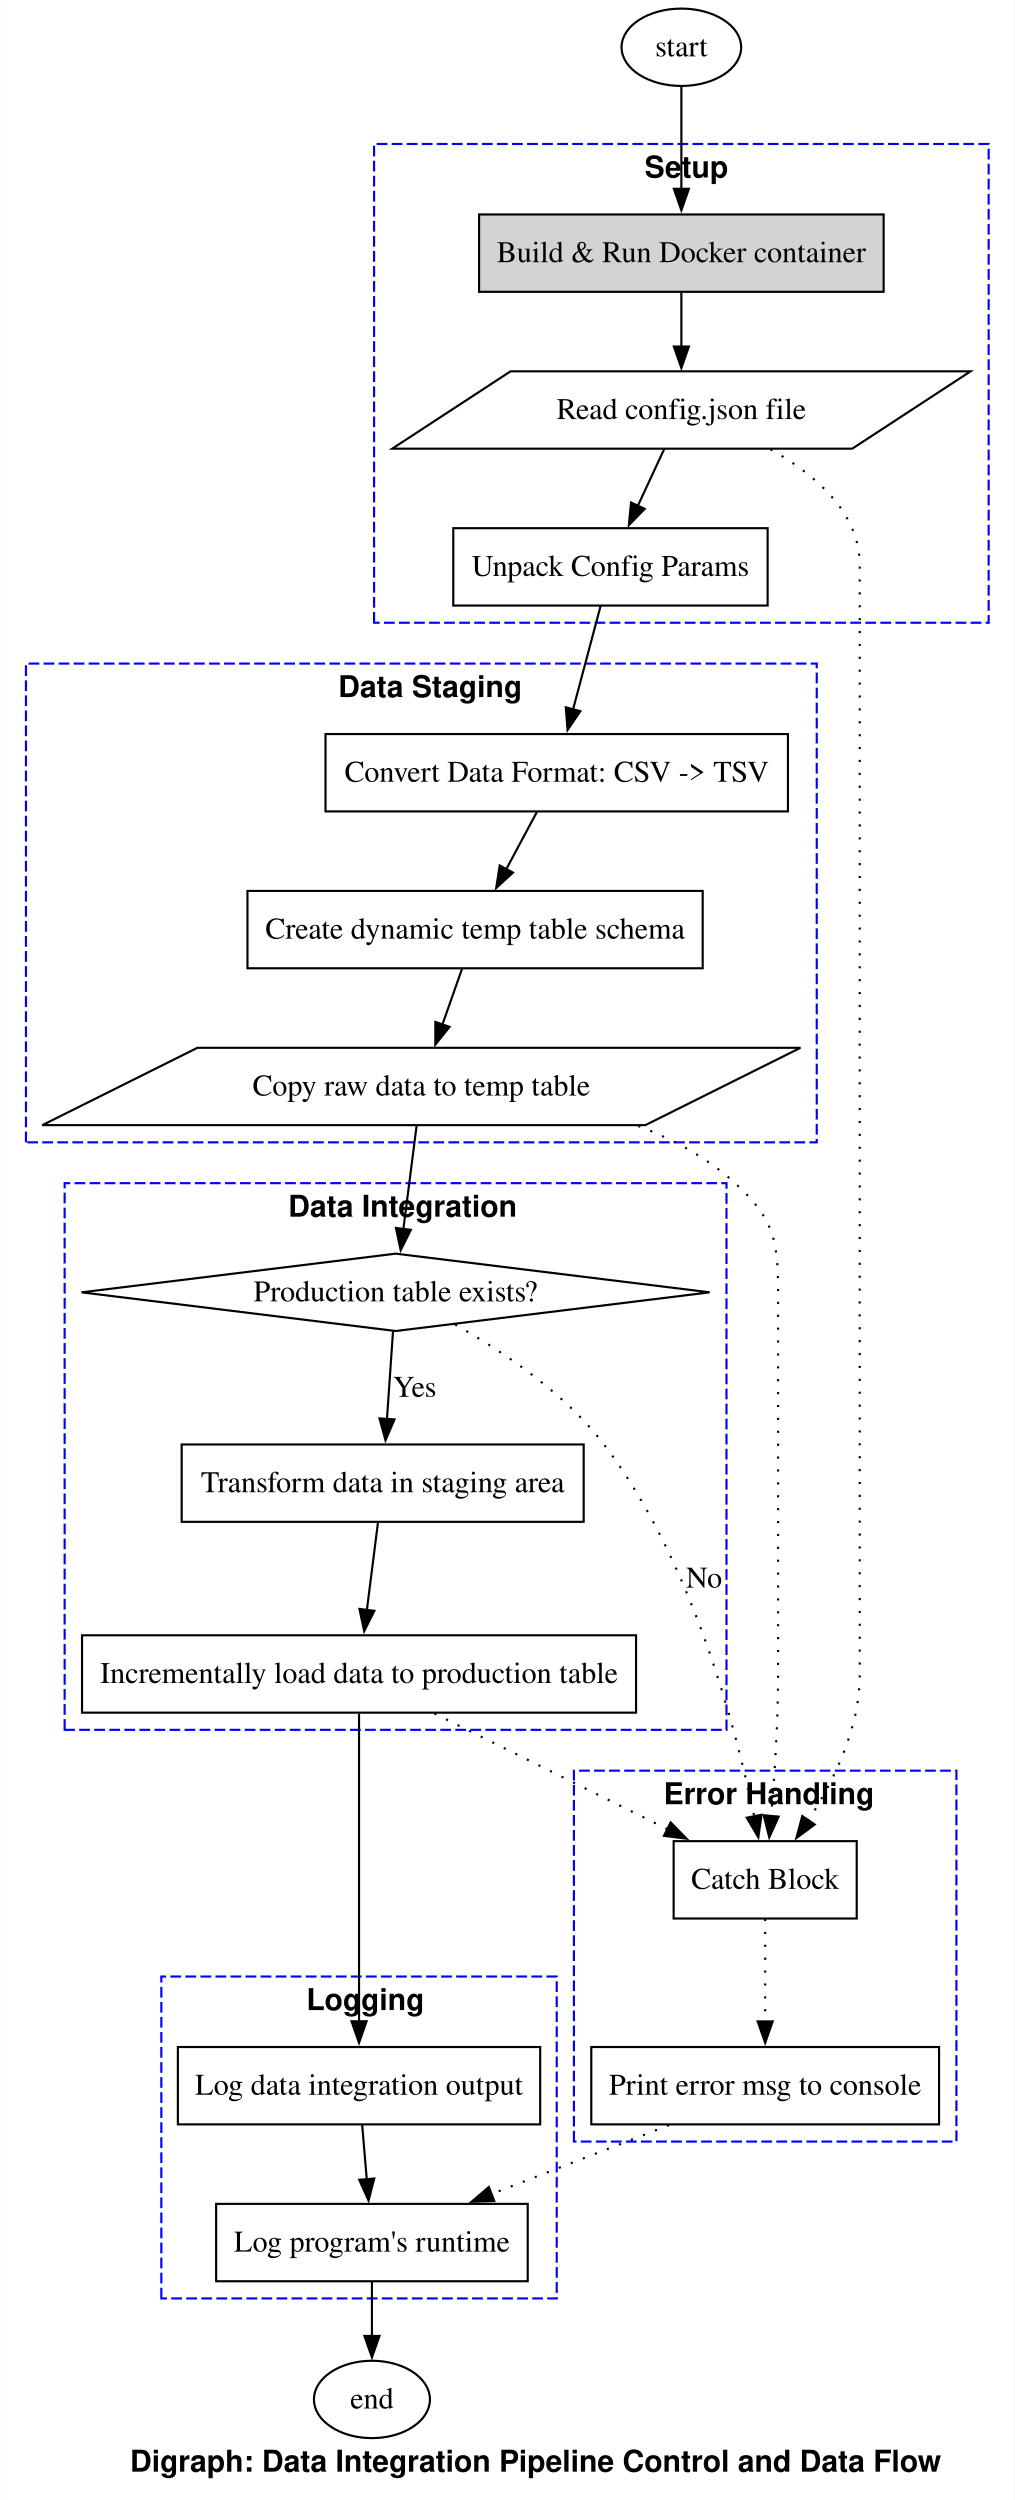
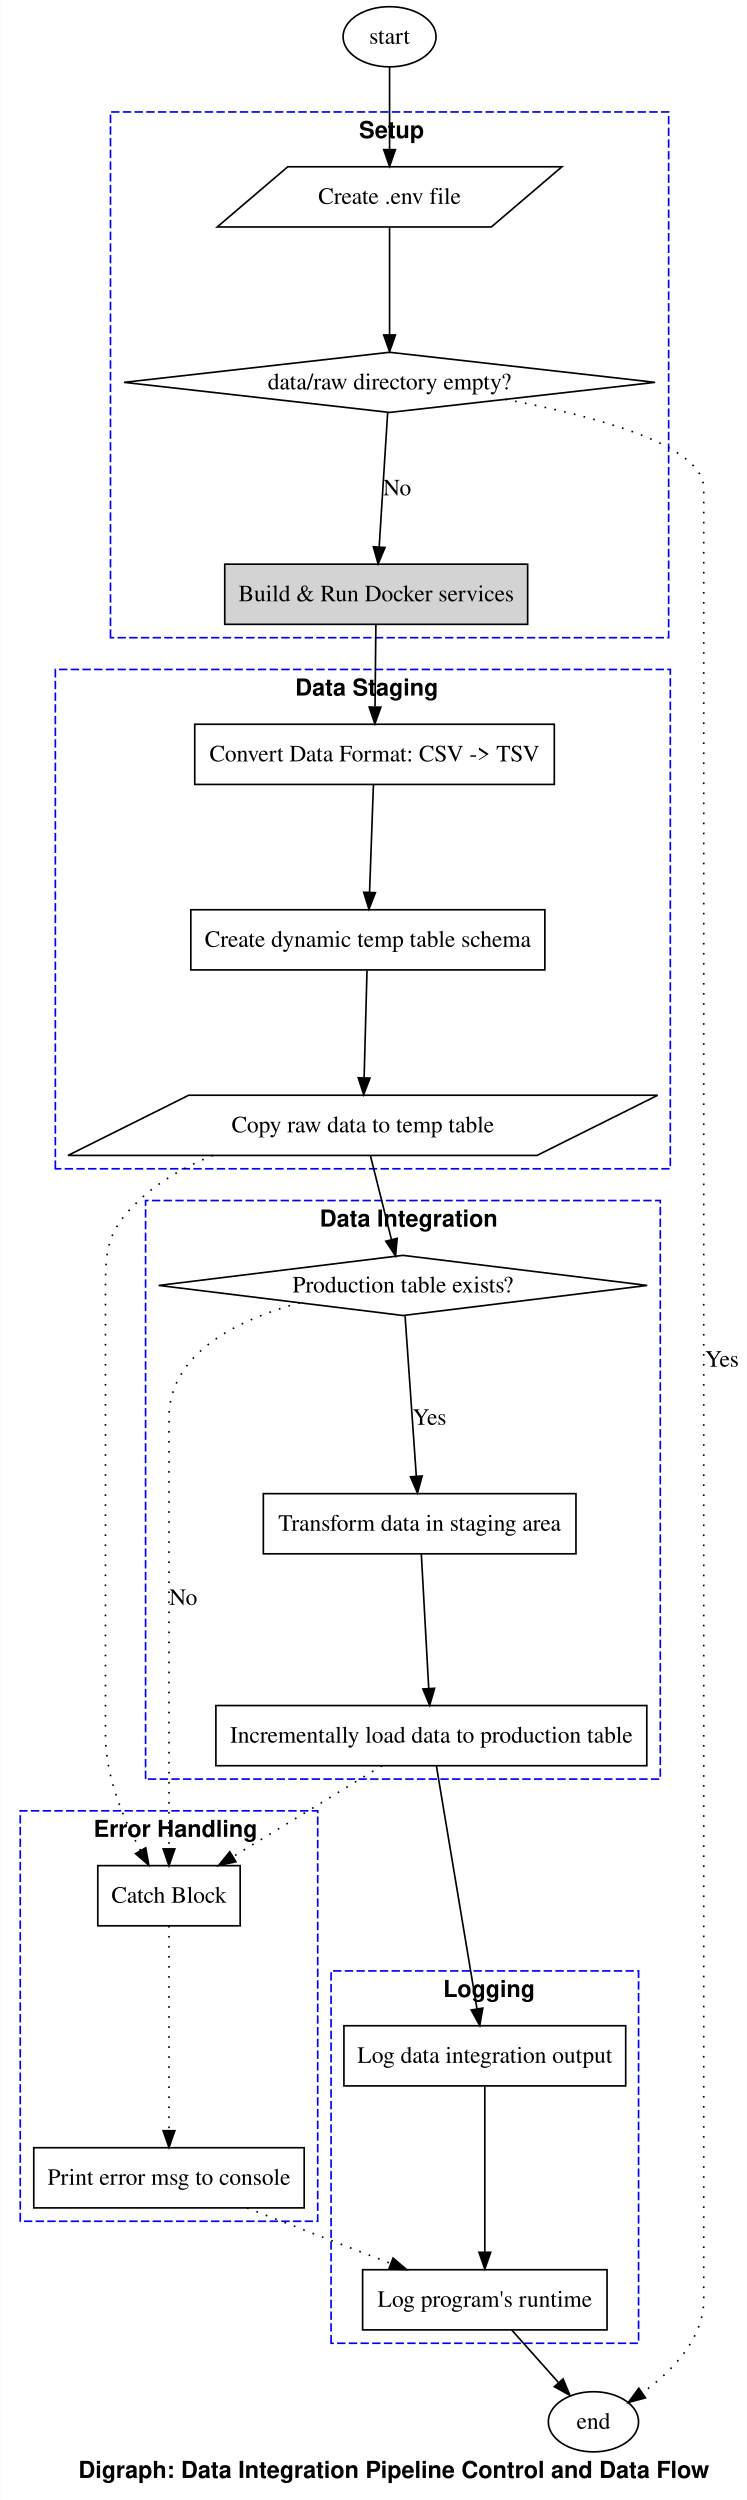
- <svg xmlns="http://www.w3.org/2000/svg" width="472pt" height="1163pt" viewBox="0.00 0.00 472.00 1163.40">
-   <g id="graph0" class="graph" transform="translate(4,1159.4) scale(1)" data-name="DataIntegratorProgram">
-     <polygon fill="white" stroke="none" points="-4,4 -4,-1159.4 468,-1159.4 468,4 -4,4" />
-     <text text-anchor="start" x="52.92" y="-9.2" font-family="Helvetica,Arial,sans-serif" font-size="14.00"> </text>
-     <text text-anchor="start" x="56.42" y="-9.2" font-family="Helvetica,Arial,sans-serif" font-weight="bold" font-size="14.00">Digraph: Data Integration Pipeline Control and Data Flow</text>
-     <text text-anchor="start" x="407.58" y="-9.2" font-family="Helvetica,Arial,sans-serif" font-size="14.00"> </text>
-     <g id="clust1" class="cluster" data-name="cluster_Setup">
-       <polygon fill="none" stroke="blue" stroke-dasharray="5,2" points="170,-869.6 170,-1092.4 456,-1092.4 456,-869.6 170,-869.6" />
-       <text text-anchor="start" x="292.38" y="-1076.8" font-family="Helvetica,Arial,sans-serif" font-size="14.00"> </text>
-       <text text-anchor="start" x="295.88" y="-1076.8" font-family="Helvetica,Arial,sans-serif" font-weight="bold" font-size="14.00">Setup</text>
-       <text text-anchor="start" x="330.12" y="-1076.8" font-family="Helvetica,Arial,sans-serif" font-size="14.00"> </text>
+ <svg xmlns="http://www.w3.org/2000/svg" width="447pt" height="1496pt" viewBox="0.00 0.00 446.77 1496.00">
+   <g id="graph0" class="graph" transform="scale(1 1) rotate(0) translate(4 1492)">
+     <polygon fill="#ffffff" stroke="transparent" points="-4,4 -4,-1492 442.766,-1492 442.766,4 -4,4" />
+     <text text-anchor="start" x="38.901" y="-9.2" font-family="Helvetica,Arial,sans-serif" font-size="14.00" fill="#000000"> </text>
+     <text text-anchor="start" x="42.791" y="-9.2" font-family="Helvetica,Arial,sans-serif" font-weight="bold" font-size="14.00" fill="#000000">Digraph: Data Integration Pipeline Control and Data Flow</text>
+     <text text-anchor="start" x="395.975" y="-9.2" font-family="Helvetica,Arial,sans-serif" font-size="14.00" fill="#000000"> </text>
+     <g id="clust1" class="cluster">
+       <polygon fill="none" stroke="#0000ff" stroke-dasharray="5,2" points="62,-1110.4 62,-1425 396,-1425 396,-1110.4 62,-1110.4" />
+       <text text-anchor="start" x="206.822" y="-1409.4" font-family="Helvetica,Arial,sans-serif" font-size="14.00" fill="#000000"> </text>
+       <text text-anchor="start" x="210.713" y="-1409.4" font-family="Helvetica,Arial,sans-serif" font-weight="bold" font-size="14.00" fill="#000000">Setup</text>
+       <text text-anchor="start" x="247.287" y="-1409.4" font-family="Helvetica,Arial,sans-serif" font-size="14.00" fill="#000000"> </text>
    </g>
-     <g id="clust2" class="cluster" data-name="cluster_Staging">
-       <polygon fill="none" stroke="blue" stroke-dasharray="5,2" points="8,-627.8 8,-850.6 376,-850.6 376,-627.8 8,-627.8" />
-       <text text-anchor="start" x="149.8" y="-835" font-family="Helvetica,Arial,sans-serif" font-size="14.00"> </text>
-       <text text-anchor="start" x="153.3" y="-835" font-family="Helvetica,Arial,sans-serif" font-weight="bold" font-size="14.00">Data Staging</text>
-       <text text-anchor="start" x="230.7" y="-835" font-family="Helvetica,Arial,sans-serif" font-size="14.00"> </text>
+     <g id="clust2" class="cluster">
+       <polygon fill="none" stroke="#0000ff" stroke-dasharray="5,2" points="29,-792.6 29,-1091.4 397,-1091.4 397,-792.6 29,-792.6" />
+       <text text-anchor="start" x="168.651" y="-1075.8" font-family="Helvetica,Arial,sans-serif" font-size="14.00" fill="#000000"> </text>
+       <text text-anchor="start" x="172.541" y="-1075.8" font-family="Helvetica,Arial,sans-serif" font-weight="bold" font-size="14.00" fill="#000000">Data Staging</text>
+       <text text-anchor="start" x="253.459" y="-1075.8" font-family="Helvetica,Arial,sans-serif" font-size="14.00" fill="#000000"> </text>
    </g>
-     <g id="clust3" class="cluster" data-name="cluster_Integration">
-       <polygon fill="none" stroke="blue" stroke-dasharray="5,2" points="26,-354.4 26,-608.8 334,-608.8 334,-354.4 26,-354.4" />
-       <text text-anchor="start" x="126.53" y="-593.2" font-family="Helvetica,Arial,sans-serif" font-size="14.00"> </text>
-       <text text-anchor="start" x="130.03" y="-593.2" font-family="Helvetica,Arial,sans-serif" font-weight="bold" font-size="14.00">Data Integration</text>
-       <text text-anchor="start" x="229.97" y="-593.2" font-family="Helvetica,Arial,sans-serif" font-size="14.00"> </text>
+     <g id="clust3" class="cluster">
+       <polygon fill="none" stroke="#0000ff" stroke-dasharray="5,2" points="83,-427.4 83,-773.6 391,-773.6 391,-427.4 83,-427.4" />
+       <text text-anchor="start" x="183.316" y="-758" font-family="Helvetica,Arial,sans-serif" font-size="14.00" fill="#000000"> </text>
+       <text text-anchor="start" x="187.206" y="-758" font-family="Helvetica,Arial,sans-serif" font-weight="bold" font-size="14.00" fill="#000000">Data Integration</text>
+       <text text-anchor="start" x="286.794" y="-758" font-family="Helvetica,Arial,sans-serif" font-size="14.00" fill="#000000"> </text>
    </g>
-     <g id="clust4" class="cluster" data-name="cluster_Logging">
-       <polygon fill="none" stroke="blue" stroke-dasharray="5,2" points="71,-89.8 71,-239.6 255,-239.6 255,-89.8 71,-89.8" />
-       <text text-anchor="start" x="134.99" y="-224" font-family="Helvetica,Arial,sans-serif" font-size="14.00"> </text>
-       <text text-anchor="start" x="138.49" y="-224" font-family="Helvetica,Arial,sans-serif" font-weight="bold" font-size="14.00">Logging</text>
-       <text text-anchor="start" x="187.51" y="-224" font-family="Helvetica,Arial,sans-serif" font-size="14.00"> </text>
+     <g id="clust4" class="cluster">
+       <polygon fill="none" stroke="#0000ff" stroke-dasharray="5,2" points="194,-89.8 194,-312.6 378,-312.6 378,-89.8 194,-89.8" />
+       <text text-anchor="start" x="257.208" y="-297" font-family="Helvetica,Arial,sans-serif" font-size="14.00" fill="#000000"> </text>
+       <text text-anchor="start" x="261.099" y="-297" font-family="Helvetica,Arial,sans-serif" font-weight="bold" font-size="14.00" fill="#000000">Logging</text>
+       <text text-anchor="start" x="310.901" y="-297" font-family="Helvetica,Arial,sans-serif" font-size="14.00" fill="#000000"> </text>
    </g>
-     <g id="clust5" class="cluster" data-name="cluster_ErrorHandling">
-       <polygon fill="none" stroke="blue" stroke-dasharray="5,2" points="263,-162.8 263,-335.4 441,-335.4 441,-162.8 263,-162.8" />
-       <text text-anchor="start" x="301.25" y="-319.8" font-family="Helvetica,Arial,sans-serif" font-size="14.00"> </text>
-       <text text-anchor="start" x="304.75" y="-319.8" font-family="Helvetica,Arial,sans-serif" font-weight="bold" font-size="14.00">Error Handling</text>
-       <text text-anchor="start" x="399.25" y="-319.8" font-family="Helvetica,Arial,sans-serif" font-size="14.00"> </text>
+     <g id="clust5" class="cluster">
+       <polygon fill="none" stroke="#0000ff" stroke-dasharray="5,2" points="8,-162.8 8,-408.4 186,-408.4 186,-162.8 8,-162.8" />
+       <text text-anchor="start" x="47.997" y="-392.8" font-family="Helvetica,Arial,sans-serif" font-size="14.00" fill="#000000"> </text>
+       <text text-anchor="start" x="51.888" y="-392.8" font-family="Helvetica,Arial,sans-serif" font-weight="bold" font-size="14.00" fill="#000000">Error Handling</text>
+       <text text-anchor="start" x="142.112" y="-392.8" font-family="Helvetica,Arial,sans-serif" font-size="14.00" fill="#000000"> </text>
    </g>
-     <g id="node1" class="node" pointer-events="visible" data-name="RunDocker">
-       <polygon fill="lightgrey" stroke="black" points="407.13,-1059.6 218.87,-1059.6 218.87,-1023.6 407.13,-1023.6 407.13,-1059.6" />
-       <text text-anchor="middle" x="313" y="-1037.4" font-family="Times,serif" font-size="14.00">Build &amp; Run Docker container</text>
+     <g id="node1" class="node">
+       <polygon fill="none" stroke="#000000" points="332.119,-1392.2 168.08,-1392.2 125.881,-1356.2 289.92,-1356.2 332.119,-1392.2" />
+       <text text-anchor="middle" x="229" y="-1370" font-family="Times,serif" font-size="14.00" fill="#000000">Create .env file</text>
    </g>
-     <g id="node2" class="node" pointer-events="visible" data-name="ReadConfigFile">
-       <polygon fill="none" stroke="black" points="447.57,-986.6 233.5,-986.6 178.43,-950.6 392.5,-950.6 447.57,-986.6" />
-       <text text-anchor="middle" x="313" y="-964.4" font-family="Times,serif" font-size="14.00">Read config.json file</text>
+     <g id="node2" class="node">
+       <polygon fill="none" stroke="#000000" points="229,-1281.2 70.116,-1263.2 229,-1245.2 387.884,-1263.2 229,-1281.2" />
+       <text text-anchor="middle" x="229" y="-1259" font-family="Times,serif" font-size="14.00" fill="#000000">data/raw directory empty?</text>
    </g>
-     <g id="edge2" class="edge" data-name="RunDocker-&gt;ReadConfigFile">
-       <path fill="none" stroke="black" d="M313,-1023.41C313,-1015.83 313,-1006.7 313,-998.14" />
-       <polygon fill="black" stroke="black" points="316.5,-998.14 313,-988.14 309.5,-998.14 316.5,-998.14" />
+     <g id="edge2" class="edge">
+       <path fill="none" stroke="#000000" d="M229,-1355.871C229,-1338.437 229,-1311.948 229,-1291.749" />
+       <polygon fill="#000000" stroke="#000000" points="232.5,-1291.557 229,-1281.557 225.5,-1291.557 232.5,-1291.557" />
    </g>
-     <g id="node3" class="node" pointer-events="visible" data-name="UnpackConfigParams">
-       <polygon fill="none" stroke="black" points="353.14,-913.6 206.86,-913.6 206.86,-877.6 353.14,-877.6 353.14,-913.6" />
-       <text text-anchor="middle" x="280" y="-891.4" font-family="Times,serif" font-size="14.00">Unpack Config Params</text>
+     <g id="node3" class="node">
+       <polygon fill="#d3d3d3" stroke="#000000" points="311.626,-1154.4 130.374,-1154.4 130.374,-1118.4 311.626,-1118.4 311.626,-1154.4" />
+       <text text-anchor="middle" x="221" y="-1132.2" font-family="Times,serif" font-size="14.00" fill="#000000">Build &amp; Run Docker services</text>
    </g>
-     <g id="edge3" class="edge" data-name="ReadConfigFile-&gt;UnpackConfigParams">
-       <path fill="none" stroke="black" d="M305.01,-950.41C301.32,-942.48 296.85,-932.86 292.72,-923.96" />
-       <polygon fill="black" stroke="black" points="295.94,-922.59 288.55,-915 289.59,-925.54 295.94,-922.59" />
+     <g id="edge3" class="edge">
+       <path fill="none" stroke="#000000" d="M227.871,-1245.302C226.55,-1224.369 224.347,-1189.451 222.792,-1164.806" />
+       <polygon fill="#000000" stroke="#000000" points="226.272,-1164.378 222.149,-1154.618 219.286,-1164.819 226.272,-1164.378" />
+       <text text-anchor="middle" x="233.553" y="-1195.6" font-family="Times,serif" font-size="14.00" fill="#000000">No</text>
    </g>
-     <g id="node12" class="node" pointer-events="visible" data-name="Catch">
-       <polygon fill="none" stroke="black" points="394.6,-302.6 309.4,-302.6 309.4,-266.6 394.6,-266.6 394.6,-302.6" />
-       <text text-anchor="middle" x="352" y="-280.4" font-family="Times,serif" font-size="14.00">Catch Block</text>
+     <g id="node15" class="node">
+       <ellipse fill="none" stroke="#000000" cx="351" cy="-42.8" rx="27" ry="18" />
+       <text text-anchor="middle" x="351" y="-38.6" font-family="Times,serif" font-size="14.00" fill="#000000">end</text>
    </g>
-     <g id="edge12" class="edge" data-name="ReadConfigFile-&gt;Catch">
-       <path fill="none" stroke="black" stroke-dasharray="1,5" d="M354.5,-950.3C375.25,-938.62 396,-920.87 396,-896.6 396,-896.6 396,-896.6 396,-379.4 396,-355.08 383.73,-330.28 372.14,-312.3" />
-       <polygon fill="black" stroke="black" points="375.05,-310.35 366.53,-304.05 369.26,-314.29 375.05,-310.35" />
+     <g id="edge4" class="edge">
+       <path fill="none" stroke="#000000" stroke-dasharray="1,5" d="M298.203,-1253.028C351.808,-1243.133 417,-1225.763 417,-1199.8 417,-1199.8 417,-1199.8 417,-115.8 417,-92.308 397.96,-72.992 380.333,-60.143" />
+       <polygon fill="#000000" stroke="#000000" points="382.113,-57.12 371.883,-54.365 378.162,-62.898 382.113,-57.12" />
+       <text text-anchor="middle" x="427.883" y="-674.2" font-family="Times,serif" font-size="14.00" fill="#000000">Yes</text>
    </g>
-     <g id="node4" class="node" pointer-events="visible" data-name="ChangeDataFormat">
-       <polygon fill="none" stroke="black" points="362.6,-817.8 147.4,-817.8 147.4,-781.8 362.6,-781.8 362.6,-817.8" />
-       <text text-anchor="middle" x="255" y="-795.6" font-family="Times,serif" font-size="14.00">Convert Data Format: CSV -&gt; TSV</text>
+     <g id="node4" class="node">
+       <polygon fill="none" stroke="#000000" points="327.582,-1058.6 112.418,-1058.6 112.418,-1022.6 327.582,-1022.6 327.582,-1058.6" />
+       <text text-anchor="middle" x="220" y="-1036.4" font-family="Times,serif" font-size="14.00" fill="#000000">Convert Data Format: CSV -&gt; TSV</text>
    </g>
-     <g id="edge4" class="edge" data-name="UnpackConfigParams-&gt;ChangeDataFormat">
-       <path fill="none" stroke="black" d="M275.41,-877.4C271.81,-863.86 266.71,-844.72 262.51,-828.96" />
-       <polygon fill="black" stroke="black" points="265.99,-828.44 260.03,-819.68 259.22,-830.24 265.99,-828.44" />
+     <g id="edge5" class="edge">
+       <path fill="none" stroke="#000000" d="M220.812,-1118.381C220.668,-1104.553 220.465,-1085.193 220.299,-1069.248" />
+       <polygon fill="#000000" stroke="#000000" points="223.795,-1068.827 220.191,-1058.864 216.795,-1068.9 223.795,-1068.827" />
    </g>
-     <g id="node5" class="node" pointer-events="visible" data-name="CreateSchema">
-       <polygon fill="none" stroke="black" points="322.92,-744.8 111.08,-744.8 111.08,-708.8 322.92,-708.8 322.92,-744.8" />
-       <text text-anchor="middle" x="217" y="-722.6" font-family="Times,serif" font-size="14.00">Create dynamic temp table schema</text>
+     <g id="node5" class="node">
+       <polygon fill="none" stroke="#000000" points="321.927,-947.6 110.073,-947.6 110.073,-911.6 321.927,-911.6 321.927,-947.6" />
+       <text text-anchor="middle" x="216" y="-925.4" font-family="Times,serif" font-size="14.00" fill="#000000">Create dynamic temp table schema</text>
    </g>
-     <g id="edge5" class="edge" data-name="ChangeDataFormat-&gt;CreateSchema">
-       <path fill="none" stroke="black" d="M245.8,-781.61C241.51,-773.59 236.29,-763.85 231.49,-754.87" />
-       <polygon fill="black" stroke="black" points="234.63,-753.33 226.83,-746.16 228.46,-756.63 234.63,-753.33" />
+     <g id="edge6" class="edge">
+       <path fill="none" stroke="#000000" d="M219.339,-1022.271C218.711,-1004.837 217.757,-978.348 217.029,-958.149" />
+       <polygon fill="#000000" stroke="#000000" points="220.519,-957.824 216.661,-947.957 213.524,-958.076 220.519,-957.824" />
    </g>
-     <g id="node6" class="node" pointer-events="visible" data-name="StageData">
-       <polygon fill="none" stroke="black" points="368.42,-671.8 87.78,-671.8 15.58,-635.8 296.22,-635.8 368.42,-671.8" />
-       <text text-anchor="middle" x="192" y="-649.6" font-family="Times,serif" font-size="14.00">Copy raw data to temp table</text>
+     <g id="node6" class="node">
+       <polygon fill="none" stroke="#000000" points="389.426,-836.6 108.772,-836.6 36.574,-800.6 317.228,-800.6 389.426,-836.6" />
+       <text text-anchor="middle" x="213" y="-814.4" font-family="Times,serif" font-size="14.00" fill="#000000">Copy raw data to temp table</text>
    </g>
-     <g id="edge6" class="edge" data-name="CreateSchema-&gt;StageData">
-       <path fill="none" stroke="black" d="M210.95,-708.61C208.18,-700.76 204.84,-691.27 201.74,-682.46" />
-       <polygon fill="black" stroke="black" points="205.12,-681.53 198.5,-673.26 198.52,-683.85 205.12,-681.53" />
+     <g id="edge7" class="edge">
+       <path fill="none" stroke="#000000" d="M215.505,-911.271C215.033,-893.837 214.317,-867.348 213.772,-847.149" />
+       <polygon fill="#000000" stroke="#000000" points="217.265,-846.858 213.496,-836.957 210.268,-847.048 217.265,-846.858" />
    </g>
-     <g id="node7" class="node" pointer-events="visible" data-name="CheckProductionTable">
-       <polygon fill="none" stroke="black" points="180,-576 33.83,-558 180,-540 326.17,-558 180,-576" />
-       <text text-anchor="middle" x="180" y="-553.8" font-family="Times,serif" font-size="14.00">Production table exists?</text>
+     <g id="node7" class="node">
+       <polygon fill="none" stroke="#000000" points="237,-740.8 90.84,-722.8 237,-704.8 383.16,-722.8 237,-740.8" />
+       <text text-anchor="middle" x="237" y="-718.6" font-family="Times,serif" font-size="14.00" fill="#000000">Production table exists?</text>
    </g>
-     <g id="edge7" class="edge" data-name="StageData-&gt;CheckProductionTable">
-       <path fill="none" stroke="black" d="M189.8,-635.6C188.07,-622.11 185.64,-603.06 183.62,-587.33" />
-       <polygon fill="black" stroke="black" points="187.12,-587.07 182.38,-577.6 180.18,-587.96 187.12,-587.07" />
+     <g id="edge8" class="edge">
+       <path fill="none" stroke="#000000" d="M217.514,-800.581C221.056,-786.442 226.047,-766.52 230.091,-750.378" />
+       <polygon fill="#000000" stroke="#000000" points="233.552,-750.966 232.587,-740.415 226.762,-749.264 233.552,-750.966" />
    </g>
-     <g id="edge13" class="edge" data-name="StageData-&gt;Catch">
-       <path fill="none" stroke="black" stroke-dasharray="1,5" d="M292.96,-635.41C309.4,-629.1 325.2,-620.5 338,-608.8 355.6,-592.7 358,-582.85 358,-559 358,-559 358,-559 358,-379.4 358,-357.45 356.34,-332.66 354.77,-314.09" />
-       <polygon fill="black" stroke="black" points="358.28,-314.02 353.9,-304.37 351.31,-314.65 358.28,-314.02" />
+     <g id="node12" class="node">
+       <polygon fill="none" stroke="#000000" points="139.599,-375.6 54.401,-375.6 54.401,-339.6 139.599,-339.6 139.599,-375.6" />
+       <text text-anchor="middle" x="97" y="-353.4" font-family="Times,serif" font-size="14.00" fill="#000000">Catch Block</text>
    </g>
-     <g id="node8" class="node" pointer-events="visible" data-name="TransformStagedData">
-       <polygon fill="none" stroke="black" points="267.54,-487.2 80.46,-487.2 80.46,-451.2 267.54,-451.2 267.54,-487.2" />
-       <text text-anchor="middle" x="174" y="-465" font-family="Times,serif" font-size="14.00">Transform data in staging area</text>
+     <g id="edge13" class="edge">
+       <path fill="none" stroke="#000000" stroke-dasharray="1,5" d="M123.3,-800.593C107.115,-794.159 91.453,-785.433 79,-773.6 61.41,-756.886 59,-747.065 59,-722.8 59,-722.8 59,-722.8 59,-453.4 59,-428.909 69.863,-403.221 79.973,-384.617" />
+       <polygon fill="#000000" stroke="#000000" points="83.067,-386.256 84.977,-375.834 76.985,-382.791 83.067,-386.256" />
    </g>
-     <g id="edge8" class="edge" data-name="CheckProductionTable-&gt;TransformStagedData">
-       <path fill="none" stroke="black" d="M178.81,-539.85C178.01,-528.16 176.92,-512.39 175.98,-498.82" />
-       <polygon fill="black" stroke="black" points="179.49,-498.86 175.31,-489.12 172.51,-499.34 179.49,-498.86" />
-       <text text-anchor="middle" x="188.89" y="-509.4" font-family="Times,serif" font-size="14.00">Yes</text>
+     <g id="node8" class="node">
+       <polygon fill="none" stroke="#000000" points="340.539,-598.2 153.461,-598.2 153.461,-562.2 340.539,-562.2 340.539,-598.2" />
+       <text text-anchor="middle" x="247" y="-576" font-family="Times,serif" font-size="14.00" fill="#000000">Transform data in staging area</text>
    </g>
-     <g id="edge15" class="edge" data-name="CheckProductionTable-&gt;Catch">
-       <path fill="none" stroke="black" stroke-dasharray="1,5" d="M207.72,-543C229.27,-530.86 258.5,-511.45 277,-487.2 317.81,-433.69 338.33,-355.62 346.9,-314.08" />
-       <polygon fill="black" stroke="black" points="350.31,-314.87 348.81,-304.39 343.44,-313.52 350.31,-314.87" />
-       <text text-anchor="middle" x="323.56" y="-420.6" font-family="Times,serif" font-size="14.00">No</text>
+     <g id="edge9" class="edge">
+       <path fill="none" stroke="#000000" d="M238.267,-704.74C239.963,-680.55 242.991,-637.366 244.998,-608.749" />
+       <polygon fill="#000000" stroke="#000000" points="248.504,-608.784 245.712,-598.564 241.521,-608.295 248.504,-608.784" />
+       <text text-anchor="middle" x="252.883" y="-639.4" font-family="Times,serif" font-size="14.00" fill="#000000">Yes</text>
    </g>
-     <g id="node9" class="node" pointer-events="visible" data-name="IntegrateData">
-       <polygon fill="none" stroke="black" points="291.91,-398.4 34.09,-398.4 34.09,-362.4 291.91,-362.4 291.91,-398.4" />
-       <text text-anchor="middle" x="163" y="-376.2" font-family="Times,serif" font-size="14.00">Incrementally load data to production table</text>
+     <g id="edge15" class="edge">
+       <path fill="none" stroke="#000000" stroke-dasharray="1,5" d="M175.186,-712.394C137.682,-702.141 97,-682.137 97,-643.6 97,-643.6 97,-643.6 97,-453.4 97,-430.632 97,-404.82 97,-385.73" />
+       <polygon fill="#000000" stroke="#000000" points="100.5,-385.61 97,-375.61 93.5,-385.61 100.5,-385.61" />
+       <text text-anchor="middle" x="105.553" y="-531.6" font-family="Times,serif" font-size="14.00" fill="#000000">No</text>
    </g>
-     <g id="edge9" class="edge" data-name="TransformStagedData-&gt;IntegrateData">
-       <path fill="none" stroke="black" d="M171.83,-451.05C170.34,-439.36 168.35,-423.59 166.63,-410.02" />
-       <polygon fill="black" stroke="black" points="170.13,-409.79 165.4,-400.31 163.18,-410.67 170.13,-409.79" />
+     <g id="node9" class="node">
+       <polygon fill="none" stroke="#000000" points="382.925,-471.4 125.075,-471.4 125.075,-435.4 382.925,-435.4 382.925,-471.4" />
+       <text text-anchor="middle" x="254" y="-449.2" font-family="Times,serif" font-size="14.00" fill="#000000">Incrementally load data to production table</text>
    </g>
-     <g id="node10" class="node" pointer-events="visible" data-name="WriteFunction_DML">
-       <polygon fill="none" stroke="black" points="247.3,-206.8 78.7,-206.8 78.7,-170.8 247.3,-170.8 247.3,-206.8" />
-       <text text-anchor="middle" x="163" y="-184.6" font-family="Times,serif" font-size="14.00">Log data integration output</text>
+     <g id="edge10" class="edge">
+       <path fill="none" stroke="#000000" d="M248.003,-562.033C249.162,-541.035 251.084,-506.226 252.439,-481.679" />
+       <polygon fill="#000000" stroke="#000000" points="255.942,-481.711 252.999,-471.534 248.953,-481.325 255.942,-481.711" />
    </g>
-     <g id="edge10" class="edge" data-name="IntegrateData-&gt;WriteFunction_DML">
-       <path fill="none" stroke="black" d="M163,-361.9C163,-329.17 163,-258.39 163,-218.55" />
-       <polygon fill="black" stroke="black" points="166.5,-218.77 163,-208.77 159.5,-218.77 166.5,-218.77" />
+     <g id="node10" class="node">
+       <polygon fill="none" stroke="#000000" points="370.306,-279.8 201.694,-279.8 201.694,-243.8 370.306,-243.8 370.306,-279.8" />
+       <text text-anchor="middle" x="286" y="-257.6" font-family="Times,serif" font-size="14.00" fill="#000000">Log data integration output</text>
    </g>
-     <g id="edge14" class="edge" data-name="IntegrateData-&gt;Catch">
-       <path fill="none" stroke="black" stroke-dasharray="1,5" d="M198.11,-361.98C228.77,-346.76 273.48,-324.57 306.81,-308.03" />
-       <polygon fill="black" stroke="black" points="308,-311.34 315.41,-303.76 304.89,-305.07 308,-311.34" />
+     <g id="edge11" class="edge">
+       <path fill="none" stroke="#000000" d="M257.01,-435.375C262.609,-401.853 274.658,-329.712 281.324,-289.796" />
+       <polygon fill="#000000" stroke="#000000" points="284.779,-290.357 282.974,-279.917 277.875,-289.204 284.779,-290.357" />
    </g>
-     <g id="node11" class="node" pointer-events="visible" data-name="WriteFunction_Program">
-       <polygon fill="none" stroke="black" points="241.5,-133.8 96.5,-133.8 96.5,-97.8 241.5,-97.8 241.5,-133.8" />
-       <text text-anchor="middle" x="169" y="-111.6" font-family="Times,serif" font-size="14.00">Log program's runtime</text>
+     <g id="edge14" class="edge">
+       <path fill="none" stroke="#000000" stroke-dasharray="1,5" d="M224.47,-435.381C199.222,-419.975 162.721,-397.702 135.243,-380.936" />
+       <polygon fill="#000000" stroke="#000000" points="137.024,-377.922 126.665,-375.701 133.378,-383.898 137.024,-377.922" />
    </g>
-     <g id="edge11" class="edge" data-name="WriteFunction_DML-&gt;WriteFunction_Program">
-       <path fill="none" stroke="black" d="M164.45,-170.61C165.1,-162.94 165.88,-153.69 166.61,-145.04" />
-       <polygon fill="black" stroke="black" points="170.08,-145.6 167.43,-135.34 163.1,-145.01 170.08,-145.6" />
+     <g id="node11" class="node">
+       <polygon fill="none" stroke="#000000" points="359.132,-133.8 212.868,-133.8 212.868,-97.8 359.132,-97.8 359.132,-133.8" />
+       <text text-anchor="middle" x="286" y="-111.6" font-family="Times,serif" font-size="14.00" fill="#000000">Log program's runtime</text>
    </g>
-     <g id="node15" class="node" pointer-events="visible" data-name="end">
-       <ellipse fill="none" stroke="black" cx="169" cy="-42.8" rx="27" ry="18" />
-       <text text-anchor="middle" x="169" y="-38.6" font-family="Times,serif" font-size="14.00">end</text>
+     <g id="edge12" class="edge">
+       <path fill="none" stroke="#000000" d="M286,-243.604C286,-218.687 286,-173.694 286,-144.288" />
+       <polygon fill="#000000" stroke="#000000" points="289.5,-144.225 286,-134.225 282.5,-144.225 289.5,-144.225" />
    </g>
-     <g id="edge18" class="edge" data-name="WriteFunction_Program-&gt;end">
-       <path fill="none" stroke="black" d="M169,-97.61C169,-90.03 169,-80.9 169,-72.34" />
-       <polygon fill="black" stroke="black" points="172.5,-72.34 169,-62.34 165.5,-72.34 172.5,-72.34" />
+     <g id="edge18" class="edge">
+       <path fill="none" stroke="#000000" d="M302.067,-97.755C310.492,-88.293 320.916,-76.587 329.975,-66.413" />
+       <polygon fill="#000000" stroke="#000000" points="332.847,-68.45 336.884,-58.654 327.62,-63.795 332.847,-68.45" />
    </g>
-     <g id="node13" class="node" pointer-events="visible" data-name="PrintError">
-       <polygon fill="none" stroke="black" points="432.92,-206.8 271.08,-206.8 271.08,-170.8 432.92,-170.8 432.92,-206.8" />
-       <text text-anchor="middle" x="352" y="-184.6" font-family="Times,serif" font-size="14.00">Print error msg to console</text>
+     <g id="node13" class="node">
+       <polygon fill="none" stroke="#000000" points="177.911,-206.8 16.088,-206.8 16.088,-170.8 177.911,-170.8 177.911,-206.8" />
+       <text text-anchor="middle" x="97" y="-184.6" font-family="Times,serif" font-size="14.00" fill="#000000">Print error msg to console</text>
    </g>
-     <g id="edge16" class="edge" data-name="Catch-&gt;PrintError">
-       <path fill="none" stroke="black" stroke-dasharray="1,5" d="M352,-266.4C352,-252.99 352,-234.09 352,-218.42" />
-       <polygon fill="black" stroke="black" points="355.5,-218.73 352,-208.73 348.5,-218.73 355.5,-218.73" />
+     <g id="edge16" class="edge">
+       <path fill="none" stroke="#000000" stroke-dasharray="1,5" d="M97,-339.535C97,-310.169 97,-251.859 97,-216.998" />
+       <polygon fill="#000000" stroke="#000000" points="100.5,-216.99 97,-206.99 93.5,-216.99 100.5,-216.99" />
    </g>
-     <g id="edge17" class="edge" data-name="PrintError-&gt;WriteFunction_Program">
-       <path fill="none" stroke="black" stroke-dasharray="1,5" d="M307.23,-170.43C282.31,-160.76 251.06,-148.64 224.58,-138.36" />
-       <polygon fill="black" stroke="black" points="225.94,-135.14 215.35,-134.78 223.41,-141.66 225.94,-135.14" />
+     <g id="edge17" class="edge">
+       <path fill="none" stroke="#000000" stroke-dasharray="1,5" d="M143.719,-170.755C169.73,-160.709 202.294,-148.131 229.703,-137.544" />
+       <polygon fill="#000000" stroke="#000000" points="231.096,-140.758 239.163,-133.89 228.574,-134.228 231.096,-140.758" />
    </g>
-     <g id="node14" class="node" pointer-events="visible" data-name="start">
-       <ellipse fill="none" stroke="black" cx="313" cy="-1137.4" rx="27.83" ry="18" />
-       <text text-anchor="middle" x="313" y="-1133.2" font-family="Times,serif" font-size="14.00">start</text>
+     <g id="node14" class="node">
+       <ellipse fill="none" stroke="#000000" cx="229" cy="-1470" rx="27.823" ry="18" />
+       <text text-anchor="middle" x="229" y="-1465.8" font-family="Times,serif" font-size="14.00" fill="#000000">start</text>
    </g>
-     <g id="edge1" class="edge" data-name="start-&gt;RunDocker">
-       <path fill="none" stroke="black" d="M313,-1119.2C313,-1105.79 313,-1086.89 313,-1071.22" />
-       <polygon fill="black" stroke="black" points="316.5,-1071.53 313,-1061.53 309.5,-1071.53 316.5,-1071.53" />
+     <g id="edge1" class="edge">
+       <path fill="none" stroke="#000000" d="M229,-1451.981C229,-1438.153 229,-1418.793 229,-1402.848" />
+       <polygon fill="#000000" stroke="#000000" points="232.5,-1402.464 229,-1392.464 225.5,-1402.464 232.5,-1402.464" />
    </g>
  </g>
</svg>
